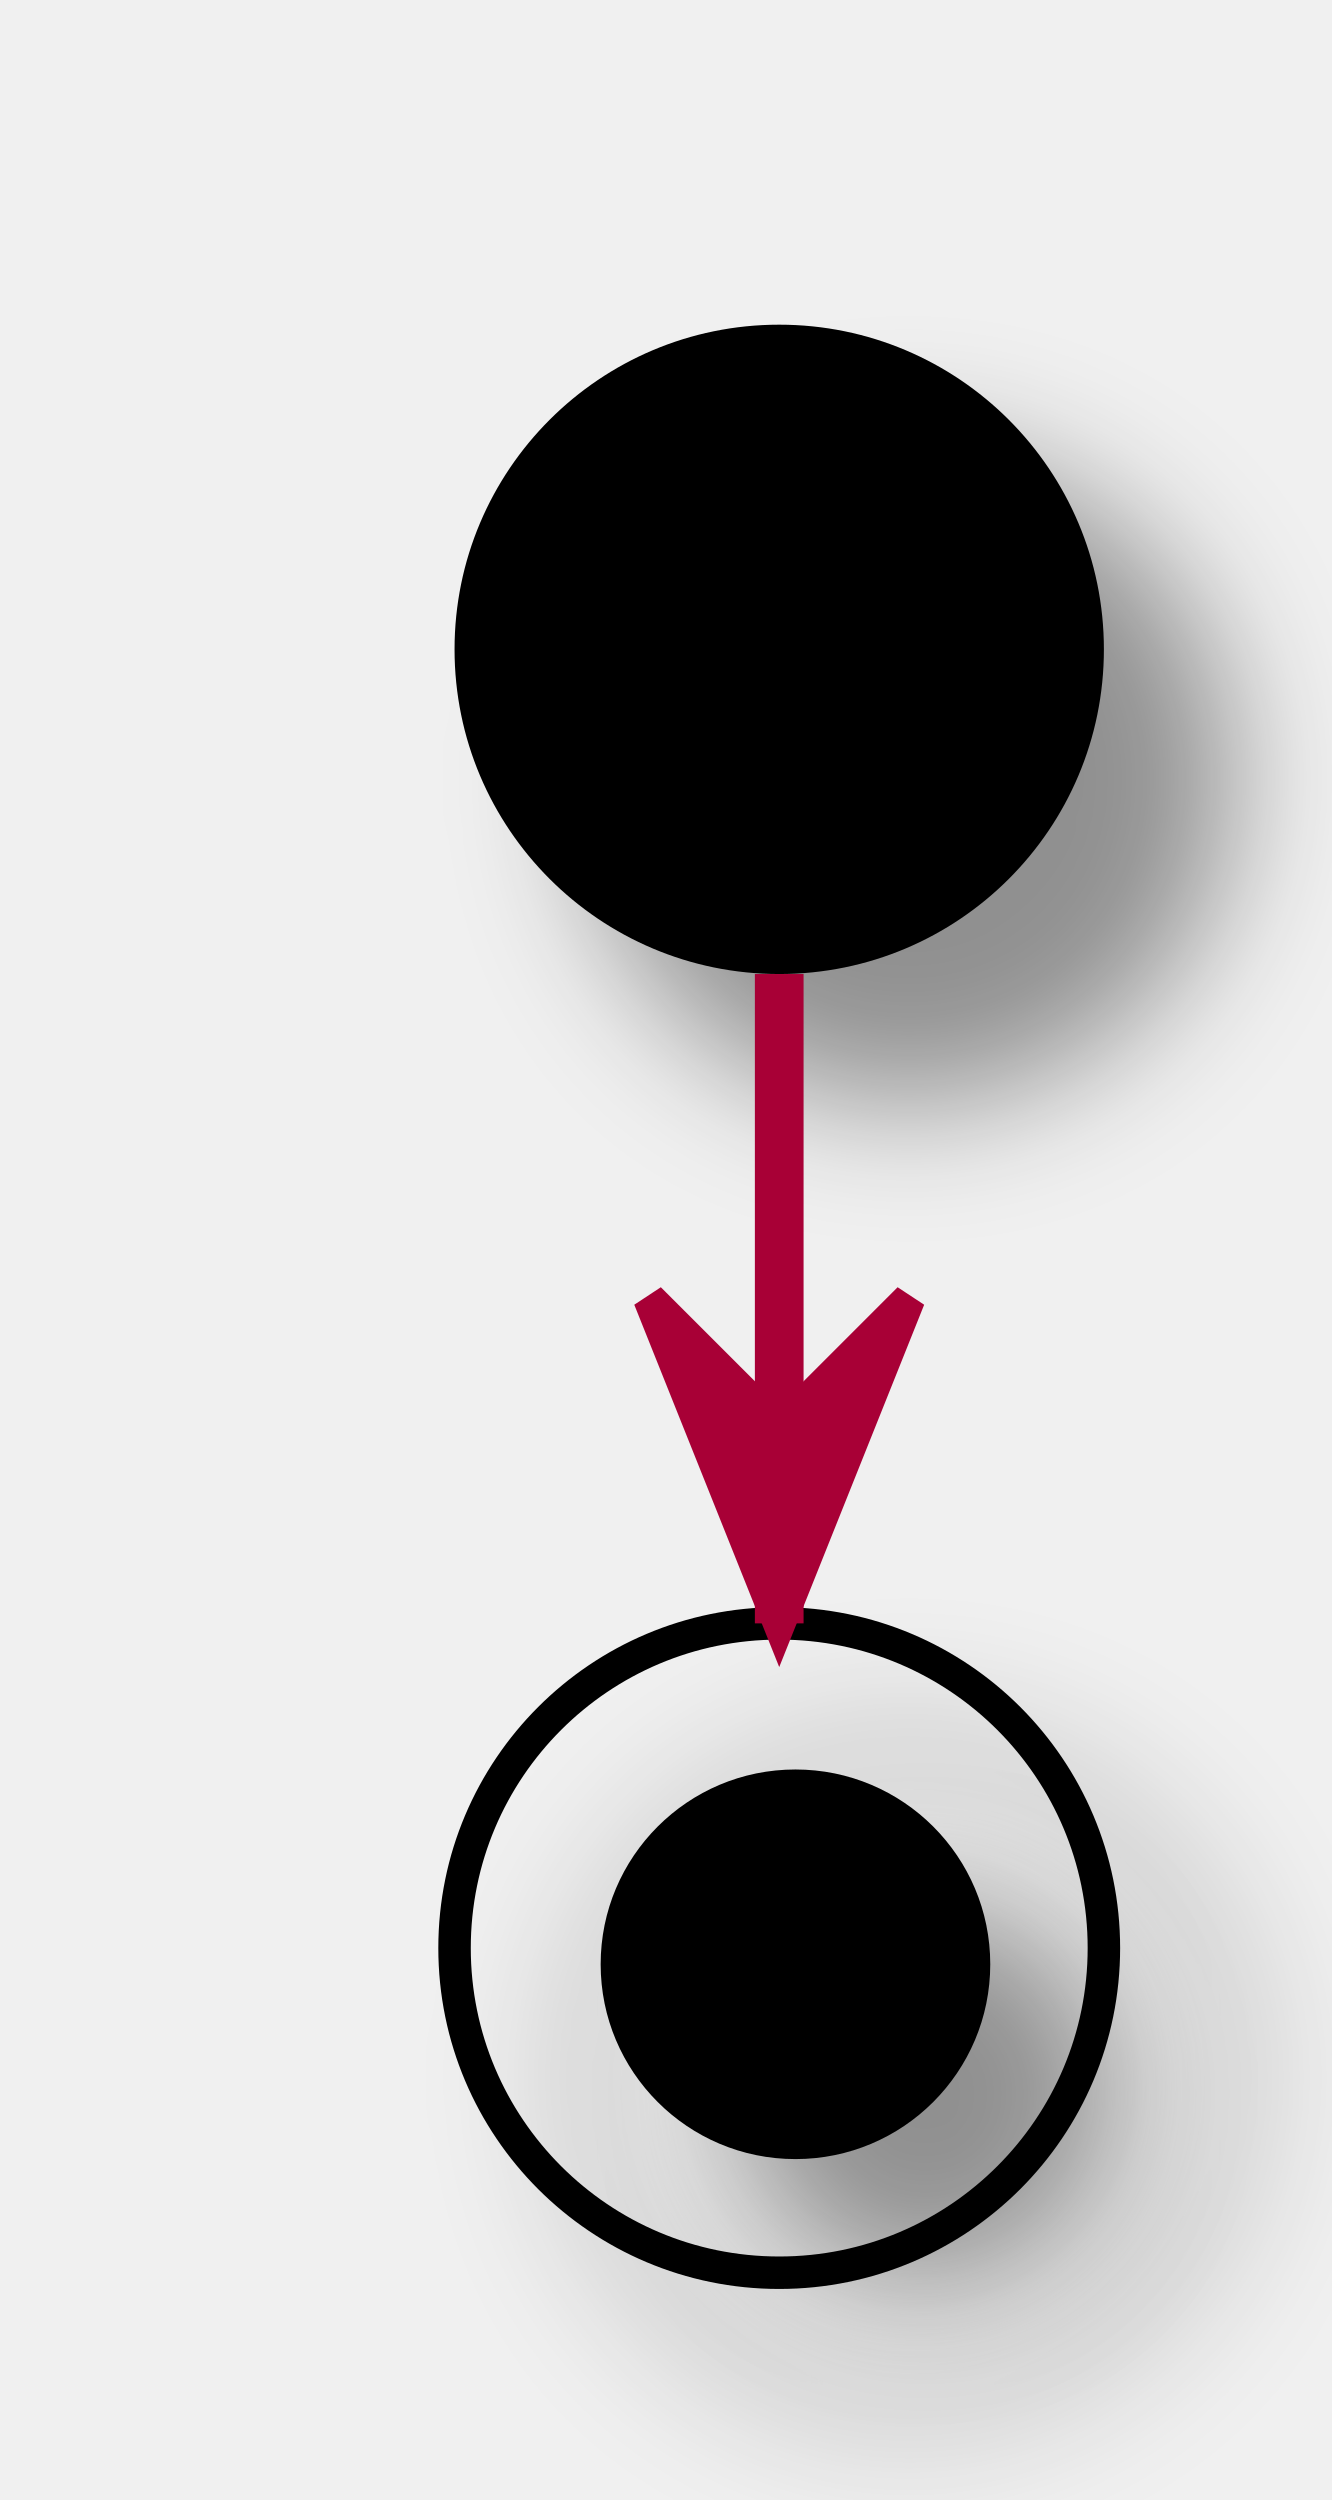
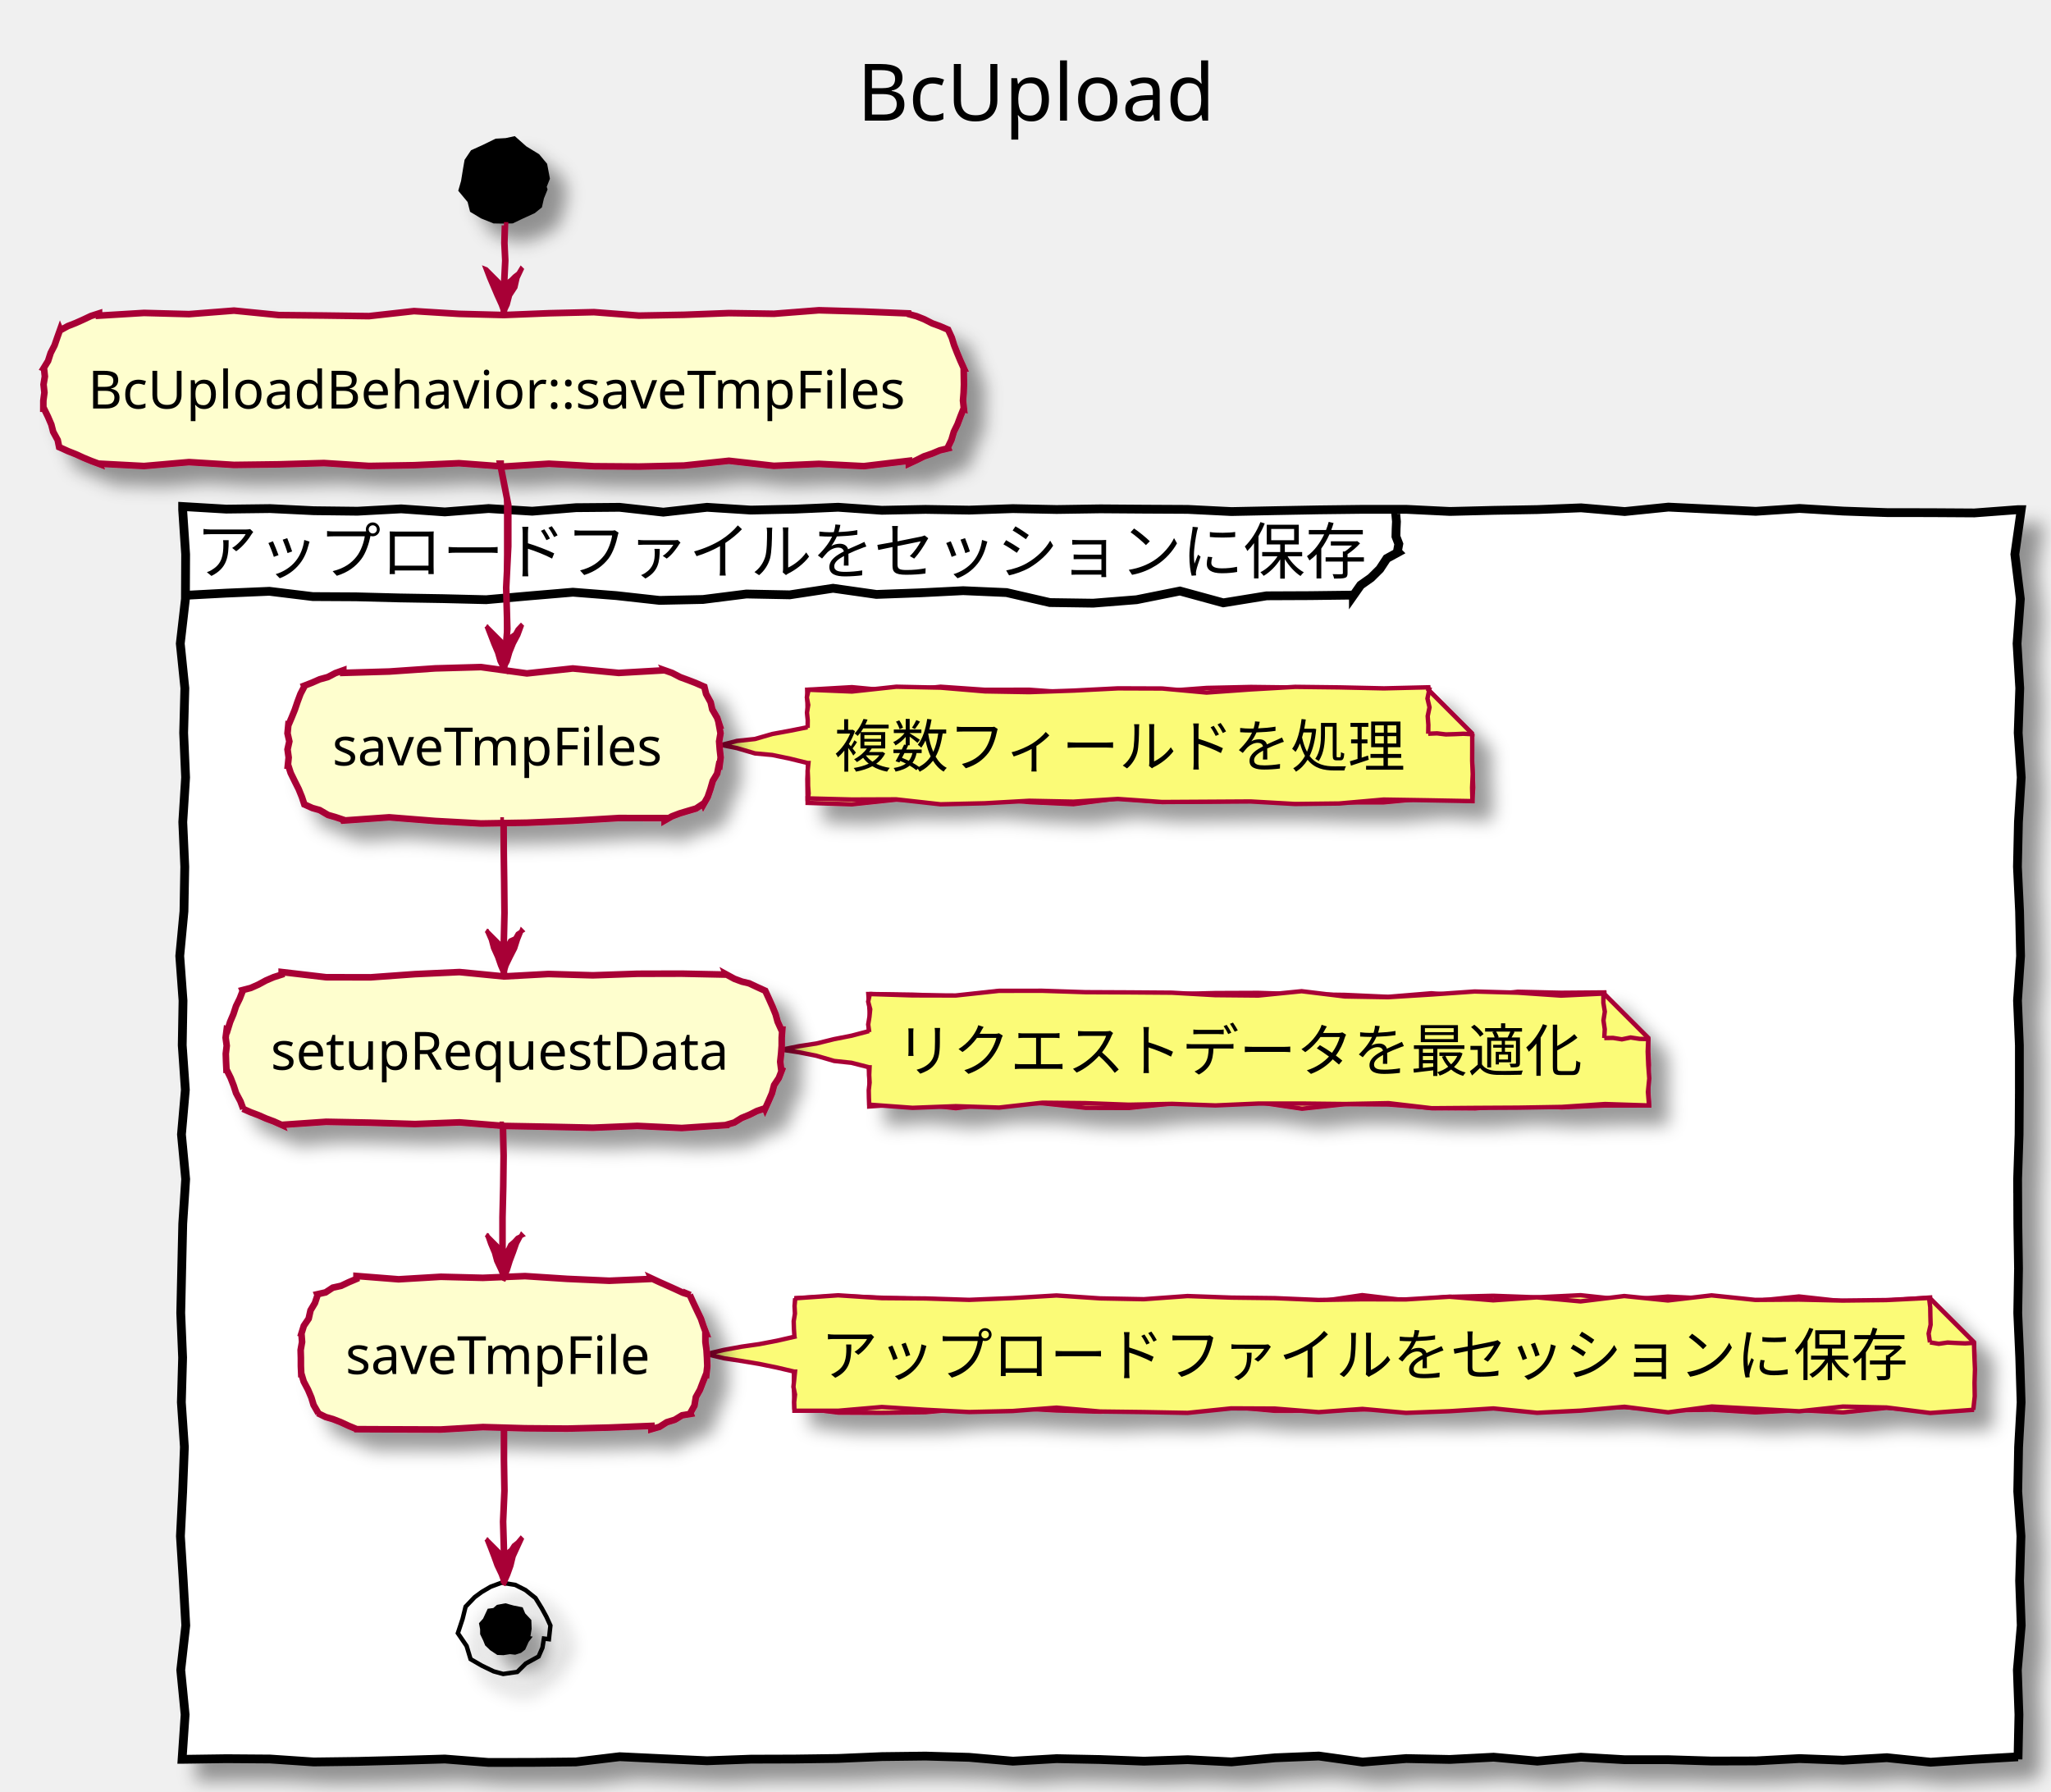
- <svg xmlns="http://www.w3.org/2000/svg" contentScriptType="application/ecmascript" contentStyleType="text/css" height="77px" preserveAspectRatio="none" style="width:41px;height:77px;" version="1.1" viewBox="0 0 41 77" width="41px" zoomAndPan="magnify">
+ <svg xmlns="http://www.w3.org/2000/svg" contentScriptType="application/ecmascript" contentStyleType="text/css" height="407px" preserveAspectRatio="none" style="width:466px;height:407px;" version="1.1" viewBox="0 0 466 407" width="466px" zoomAndPan="magnify">
  <defs>
-     <filter height="300%" id="f4gwx43" width="300%" x="-1" y="-1">
+     <filter height="300%" id="ftt82yk" width="300%" x="-1" y="-1">
      <feGaussianBlur result="blurOut" stdDeviation="2.0" />
      <feColorMatrix in="blurOut" result="blurOut2" type="matrix" values="0 0 0 0 0 0 0 0 0 0 0 0 0 0 0 0 0 0 .4 0" />
      <feOffset dx="4.0" dy="4.0" in="blurOut2" result="blurOut3" />
      <feBlend in="SourceGraphic" in2="blurOut3" mode="normal" />
    </filter>
  </defs>
  <g>
-     <ellipse cx="24" cy="20" fill="#000000" filter="url(#f4gwx43)" rx="10" ry="10" style="stroke: none; stroke-width: 1.0;" />
-     <ellipse cx="24" cy="60" fill="none" filter="url(#f4gwx43)" rx="10" ry="10" style="stroke: #000000; stroke-width: 1.0;" />
-     <ellipse cx="24.5" cy="60.5" fill="#000000" filter="url(#f4gwx43)" rx="6" ry="6" style="stroke: none; stroke-width: 1.0;" />
-     <line style="stroke: #A80036; stroke-width: 1.5;" x1="24" x2="24" y1="30" y2="50" />
-     <polygon fill="#A80036" points="20,40,24,50,28,40,24,44" style="stroke: #A80036; stroke-width: 1.0;" />
+     <text fill="#000000" font-family="sans-serif" font-size="18" lengthAdjust="spacingAndGlyphs" textLength="79" x="194.75" y="27.402">BcUpload</text>
+     <polygon fill="#000000" filter="url(#ftt82yk)" points="124.411,43.036,123.587,45.065,123.125,47.103,121.519,48.41,118.502,49.793,116.504,50.753,114.022,50.791,112.141,50.758,109.318,49.624,106.806,48.111,106.245,45.891,104.115,43.332,104.752,41.119,105.215,38.273,105.557,36.312,107.025,34.132,109.625,32.961,112.596,31.506,114.901,31.371,116.962,30.923,119.599,33.263,122.49,35.033,124.306,37.216,124.945,40.598,124.217,42.439" style="stroke: none; stroke-width: 1.0;" />
+     <polygon fill="#FEFECE" filter="url(#ftt82yk)" points="22.5,71.199,22.5,71.707,32.722,71.09,42.944,71.362,53.167,70.563,63.389,71.577,73.611,71.678,83.833,71.816,94.056,70.675,104.278,71.304,114.5,71.567,124.722,71.159,134.944,70.915,145.167,71.698,155.389,71.514,165.611,71.13,175.833,71.281,186.056,70.487,196.278,70.781,206.5,71.199,206.58,71.392,208.227,71.832,209.978,72.526,211.833,73.468,213.556,74.093,215.339,74.86,215.415,74.892,216.249,76.702,216.769,78.382,217.451,80.129,218.192,81.9,219,83.699,218.959,83.699,218.989,85.526,219.016,87.352,218.949,89.179,218.803,91.005,219,92.832,218.939,92.807,218.229,94.584,217.559,96.377,216.718,98.1,216.174,99.946,215.339,101.671,215.415,101.854,213.532,102.309,211.767,103.049,209.953,103.67,208.238,104.529,206.5,105.332,206.5,104.682,196.278,105.899,186.056,105.381,175.833,105.827,165.611,104.677,155.389,105.761,145.167,105.989,134.944,105.913,124.722,105.347,114.5,105.984,104.278,105.231,94.056,105.684,83.833,105.849,73.611,105.189,63.389,105.485,53.167,105.615,42.944,104.98,32.722,105.87,22.5,105.332,22.52,105.379,20.789,104.738,19.023,104.008,17.216,103.183,15.466,102.492,13.661,101.671,13.438,101.578,13.114,99.98,12.08,98.087,11.663,96.45,10.897,94.668,10,92.832,9.844,92.832,9.849,91.005,10.095,89.179,9.892,87.352,10.193,85.526,10,83.699,9.909,83.662,10.92,82.009,11.512,80.183,12.39,78.476,13.016,76.664,13.661,74.86,13.722,75.008,15.41,74.083,17.192,73.385,18.939,72.603,20.671,71.784,22.5,71.199" style="stroke: #A80036; stroke-width: 1.5;" />
+     <text fill="#000000" font-family="sans-serif" font-size="12" lengthAdjust="spacingAndGlyphs" textLength="189" x="20" y="92.801">BcUploadBehavior::saveTmpFiles</text>
+     <polygon fill="#FFFFFF" filter="url(#ftt82yk)" points="41.5,115.785,41.5,115.069,51.429,115.658,61.357,115.539,71.286,116.02,81.214,116.135,91.143,115.601,101.071,116.296,111,115.528,120.929,116.132,130.857,115.332,140.786,115.25,150.714,116.35,160.643,115.247,170.571,115.879,180.5,115.666,190.429,115.237,200.357,115.923,210.286,115.725,220.214,115.883,230.143,115.548,240.071,115.747,250,115.6,259.929,115.671,269.857,115.722,279.786,116.213,289.714,116.01,299.643,115.827,309.571,115.709,319.5,115.708,329.429,116.189,339.357,115.941,349.286,115.766,359.214,115.368,369.143,116.21,379.071,115.203,389,115.679,398.929,116.159,408.857,115.509,418.786,116.106,428.714,116.451,438.643,116.466,448.571,116.527,458.5,115.785,459.227,115.785,457.787,125.924,459.036,136.063,458.289,146.202,458.9,156.34,458.547,166.479,459.236,176.618,458.602,186.757,458.374,196.896,458.858,207.035,459.082,217.173,458.39,227.312,458.814,237.451,458.817,247.59,458.75,257.728,458.416,267.867,458.463,278.006,458.62,288.145,458.447,298.284,458.898,308.423,459.209,318.561,458.638,328.7,458.443,338.839,459.175,348.978,458.868,359.117,459.234,369.255,458.355,379.394,458.715,389.533,458.5,399.672,458.5,399.105,448.571,399.677,438.643,400.33,428.714,399.302,418.786,399.883,408.857,399.503,398.929,400.034,389,400.063,379.071,399.761,369.143,399.762,359.214,399.19,349.286,400.082,339.357,399.19,329.429,399.701,319.5,399.501,309.571,400.296,299.643,398.926,289.714,399.329,279.786,400.26,269.857,399.758,259.929,400.093,250,399.722,240.071,399.522,230.143,400.093,220.214,399.222,210.286,398.936,200.357,399.056,190.429,399.476,180.5,399.608,170.571,399.638,160.643,400,150.714,399.549,140.786,399.078,130.857,400.266,120.929,400.37,111,400.383,101.071,399.606,91.143,399.895,81.214,400.145,71.286,400.272,61.357,399.604,51.429,399.532,41.5,399.672,41.371,399.672,42.06,389.533,41.07,379.394,42.21,369.255,41.635,359.117,40.995,348.978,41.502,338.839,41.892,328.7,41.205,318.561,41.49,308.423,41.067,298.284,41.29,288.145,41.523,278.006,42.186,267.867,41.23,257.728,42.112,247.59,41.406,237.451,41.584,227.312,40.842,217.173,41.798,207.035,41.979,196.896,41.53,186.757,42.169,176.618,41.729,166.479,41.999,156.34,40.962,146.202,42.13,136.063,42.177,125.924,41.5,115.785" style="stroke: #000000; stroke-width: 2.0;" />
+     <path d="M317.5,116.785 L317.125,116.785 L317.284,118.483 L317.204,120.18 L317.167,121.878 L317.817,123.576 L317.5,125.273 L317.678,125.452 L315.093,126.866 L313.507,129.28 L311.496,131.27 L309.151,132.924 L307.5,135.273 L307.5,135.192 L297.648,135.312 L287.796,135.355 L277.944,136.952 L268.093,134.265 L258.241,136.242 L248.389,137.026 L238.537,136.887 L228.685,134.615 L218.833,134.187 L208.982,134.679 L199.13,135.038 L189.278,133.64 L179.426,135.133 L169.574,134.943 L159.722,136.186 L149.87,136.395 L140.018,135.305 L130.167,134.536 L120.315,135.368 L110.463,136.237 L100.611,135.997 L90.759,135.835 L80.907,135.582 L71.056,135.528 L61.204,134.328 L51.352,134.746 L41.5,135.273 " fill="#FFFFFF" style="stroke: #000000; stroke-width: 2.0;" />
+     <text fill="#000000" font-family="sans-serif" font-size="14" lengthAdjust="spacingAndGlyphs" textLength="266" x="44.5" y="130.32">アップロードファイルをセッションに保存</text>
+     <polygon fill="#FBFB77" filter="url(#ftt82yk)" points="183.5,156.685,183.397,156.685,183.494,161.747,183.681,166.809,183.672,171.871,183.435,176.933,183.5,181.995,183.5,182.394,193.567,182.725,203.633,181.66,213.7,181.754,223.767,181.291,233.833,182.222,243.9,182.692,253.967,181.368,264.033,182.194,274.1,182.089,284.167,181.937,294.233,181.975,304.3,182.28,314.367,182.279,324.433,181.332,334.5,181.995,334.525,181.995,334.719,178.933,334.606,175.871,334.439,172.809,334.358,169.747,334.5,166.685,334.558,166.742,332.675,164.86,330.499,162.684,328.439,160.623,326.621,158.805,324.5,156.685,324.5,156.478,314.429,157.211,304.357,157.431,294.286,156.183,284.214,156.059,274.143,156.282,264.071,157.036,254,157.387,243.929,157.419,233.857,156.692,223.786,156.707,213.714,156.009,203.643,157.061,193.571,156.105,183.5,156.685" style="stroke: #A80036; stroke-width: 1.0;" />
+     <polygon fill="#FBFB77" points="183.5,156.685,183.726,156.685,183.323,158.416,183.637,160.147,183.351,161.878,183.519,163.609,183.5,165.34,183.474,165.209,179.473,166.006,175.461,166.747,171.529,167.883,167.455,168.317,163.5,169.34,163.46,169.142,167.464,169.958,171.543,171.155,175.454,171.512,179.461,172.345,183.5,173.34,183.682,173.34,183.509,175.071,183.588,176.802,183.602,178.533,183.727,180.264,183.5,181.995,183.5,181.373,193.567,181.632,203.633,181.596,213.7,182.715,223.767,182.481,233.833,181.917,243.9,182.117,253.967,181.504,264.033,182.196,274.1,182.136,284.167,182.075,294.233,182.644,304.3,182.531,314.367,181.644,324.433,181.807,334.5,181.995,334.544,181.995,334.468,178.933,334.609,175.871,334.485,172.809,334.498,169.747,334.5,166.685,334.641,166.825,332.635,164.819,330.634,162.818,328.515,160.699,326.351,158.536,324.5,156.685,324.5,156.136,314.429,156.379,304.357,156.155,294.286,156.036,284.214,156.617,274.143,157.334,264.071,156.412,254,156.376,243.929,156.887,233.857,157.238,223.786,157.063,213.714,156.218,203.643,156.006,193.571,157.098,183.5,156.685" style="stroke: #A80036; stroke-width: 1.0;" />
+     <path d="M324.5,156.685 L324.743,156.685 L324.324,158.685 L324.795,160.685 L324.382,162.685 L324.532,164.685 L324.5,166.685 " fill="#FBFB77" style="stroke: #A80036; stroke-width: 1.0;" />
+     <path d="M334.5,166.685 L334.5,166.796 L332.5,166.691 L330.5,166.782 L328.5,166.84 L326.5,166.601 L324.5,166.685 " fill="#FBFB77" style="stroke: #A80036; stroke-width: 1.0;" />
+     <text fill="#000000" font-family="sans-serif" font-size="13" lengthAdjust="spacingAndGlyphs" textLength="130" x="189.5" y="174.253">複数フィールドを処理</text>
+     <polygon fill="#FEFECE" filter="url(#ftt82yk)" points="78,152.273,78,152.857,88.429,152.555,98.857,151.84,109.286,151.546,119.714,152.981,130.143,151.859,140.571,152.87,151,152.273,150.999,152.271,152.716,152.88,154.579,153.844,156.307,154.479,158.051,155.153,159.839,155.935,160.034,156.016,160.427,157.643,161.465,159.537,161.828,161.152,162.948,163.08,163.5,164.773,163.374,164.773,163.709,166.6,163.391,168.427,163.533,170.253,163.737,172.08,163.5,173.906,163.325,173.834,162.943,175.747,161.947,177.405,161.413,179.255,160.79,181.068,159.839,182.745,159.774,182.589,158.153,183.674,156.306,184.217,154.464,184.769,152.674,185.447,151,186.406,151,185.847,140.571,185.837,130.143,186.457,119.714,186.896,109.286,187.071,98.857,186.504,88.429,185.677,78,186.406,77.914,186.198,76.213,185.627,74.55,185.149,72.62,184.023,70.963,183.559,69.161,182.745,69.151,182.741,68.587,181.043,67.871,179.282,66.941,177.432,66.044,175.596,65.5,173.906,65.401,173.906,65.585,172.08,65.331,170.253,65.741,168.427,65.325,166.6,65.5,164.773,65.509,164.777,66.261,163.018,66.981,161.245,67.597,159.429,68.27,157.637,69.161,155.935,69.1,155.788,70.884,155.095,72.636,154.324,74.494,153.809,76.196,152.917,78,152.273" style="stroke: #A80036; stroke-width: 1.5;" />
+     <text fill="#000000" font-family="sans-serif" font-size="12" lengthAdjust="spacingAndGlyphs" textLength="78" x="75.5" y="173.875">saveTmpFiles</text>
+     <polygon fill="#FBFB77" filter="url(#ftt82yk)" points="197.5,225.817,197.287,225.817,197.662,230.88,197.267,235.942,197.314,241.004,197.561,246.066,197.5,251.128,197.5,251.362,207.333,250.664,217.167,251.757,227,250.545,236.833,250.639,246.667,251.672,256.5,251.703,266.333,250.68,276.167,250.393,286,250.43,295.833,251.872,305.667,250.837,315.5,250.912,325.333,251.712,335.167,251.794,345,251.025,354.833,251.565,364.667,251.149,374.5,251.128,374.697,251.128,374.521,248.066,374.462,245.004,374.645,241.942,374.503,238.88,374.5,235.817,374.639,235.957,372.495,233.812,370.453,231.77,368.386,229.704,366.329,227.647,364.5,225.817,364.5,225.454,354.676,225.534,344.853,225.302,335.029,226.399,325.206,225.647,315.382,226.458,305.559,226.014,295.735,225.871,285.912,225.561,276.088,225.599,266.265,225.846,256.441,226.041,246.618,226.251,236.794,226.451,226.971,225.186,217.147,226.309,207.323,225.962,197.5,225.817" style="stroke: #A80036; stroke-width: 1.0;" />
+     <polygon fill="#FBFB77" points="197.5,225.817,197.632,225.817,197.251,227.548,197.718,229.28,197.54,231.011,197.257,232.742,197.5,234.473,197.453,234.238,193.501,235.279,189.499,236.066,185.535,237.049,181.5,237.672,177.5,238.473,177.494,238.444,181.454,239.043,185.452,239.832,189.53,241.023,193.453,241.44,197.5,242.473,197.568,242.473,197.491,244.204,197.581,245.935,197.384,247.666,197.421,249.397,197.5,251.128,197.5,250.948,207.333,251.669,217.167,251.295,227,251.611,236.833,250.508,246.667,250.604,256.5,250.966,266.333,250.772,276.167,251.123,286,250.694,295.833,250.695,305.667,250.803,315.5,250.609,325.333,251.762,335.167,251.684,345,251.63,354.833,251.463,364.667,250.808,374.5,251.128,374.673,251.128,374.419,248.066,374.727,245.004,374.496,241.942,374.368,238.88,374.5,235.817,374.347,235.665,372.425,233.743,370.596,231.914,368.614,229.931,366.327,227.644,364.5,225.817,364.5,225.708,354.676,226.178,344.853,225.512,335.029,225.243,325.206,225.927,315.382,226.539,305.559,226.369,295.735,225.177,285.912,226.163,276.088,226.071,266.265,225.517,256.441,225.444,246.618,225.399,236.794,225.08,226.971,225.091,217.147,226.151,207.323,226.127,197.5,225.817" style="stroke: #A80036; stroke-width: 1.0;" />
+     <path d="M364.5,225.817 L364.304,225.817 L364.299,227.817 L364.627,229.817 L364.318,231.817 L364.609,233.817 L364.5,235.817 " fill="#FBFB77" style="stroke: #A80036; stroke-width: 1.0;" />
+     <path d="M374.5,235.817 L374.5,236.05 L372.5,236.002 L370.5,235.691 L368.5,236.11 L366.5,235.787 L364.5,235.817 " fill="#FBFB77" style="stroke: #A80036; stroke-width: 1.0;" />
+     <text fill="#000000" font-family="sans-serif" font-size="13" lengthAdjust="spacingAndGlyphs" textLength="156" x="203.5" y="243.386">リクエストデータを最適化</text>
+     <polygon fill="#FEFECE" filter="url(#ftt82yk)" points="64,221.406,64,220.822,74.1,222.004,84.2,222.026,94.3,221.298,104.4,220.833,114.5,221.821,124.6,221.27,134.7,221.566,144.8,221.22,154.9,221.193,165,221.406,164.972,221.339,166.863,222.368,168.593,223.008,170.216,223.392,172.034,224.245,173.839,225.067,173.877,225.083,174.712,226.894,175.517,228.691,176.233,230.452,176.681,232.102,177.5,233.906,177.742,233.906,177.611,235.733,177.607,237.559,177.47,239.386,177.271,241.213,177.5,243.039,177.648,243.1,176.96,244.886,175.886,246.513,175.392,248.379,174.629,250.134,173.839,251.878,173.799,251.781,171.982,252.395,170.267,253.255,168.495,253.978,166.849,255.004,165,255.539,165,255.586,154.9,256.256,144.8,255.774,134.7,256.186,124.6,255.969,114.5,255.783,104.4,254.973,94.3,255.356,84.2,255.042,74.1,254.843,64,255.539,64.009,255.562,62.211,254.755,60.479,254.109,58.689,253.325,56.955,252.673,55.161,251.878,55.274,251.925,54.633,250.195,53.635,248.317,53.09,246.627,52.41,244.88,51.5,243.039,51.451,243.039,51.363,241.213,51.3,239.386,51.514,237.559,51.266,235.733,51.5,233.906,51.716,233.996,52.282,232.159,53.028,230.397,53.624,228.573,54.469,226.852,55.161,225.067,55.103,224.927,56.972,224.44,58.721,223.662,60.412,222.744,62.17,221.989,64,221.406" style="stroke: #A80036; stroke-width: 1.5;" />
+     <text fill="#000000" font-family="sans-serif" font-size="12" lengthAdjust="spacingAndGlyphs" textLength="106" x="61.5" y="243.008">setupRequestData</text>
+     <polygon fill="#FBFB77" filter="url(#ftt82yk)" points="180.5,294.95,180.698,294.95,180.739,300.012,180.733,305.074,180.377,310.137,180.394,315.199,180.5,320.261,180.5,319.666,190.426,320.909,200.352,320.955,210.278,320.818,220.204,319.931,230.13,319.865,240.056,320.426,249.982,320.702,259.907,320.3,269.833,320.437,279.759,319.609,289.685,320.511,299.611,320.483,309.537,320.198,319.463,319.951,329.389,320.063,339.315,319.67,349.241,319.725,359.167,319.921,369.093,319.669,379.019,320.393,388.944,320.248,398.87,320.863,408.796,320.35,418.722,320.865,428.648,319.831,438.574,320.522,448.5,320.261,448.274,320.261,448.365,317.199,448.264,314.137,448.422,311.074,448.597,308.012,448.5,304.95,448.637,305.088,446.417,302.867,444.455,300.905,442.531,298.981,440.554,297.004,438.5,294.95,438.5,294.763,428.577,295.466,418.654,295.621,408.731,294.528,398.808,295.553,388.885,295.046,378.962,294.556,369.038,295.298,359.115,294.236,349.192,294.725,339.269,294.372,329.346,294.615,319.423,295.413,309.5,294.221,299.577,295.685,289.654,295.673,279.731,295.46,269.808,294.601,259.885,295.485,249.962,295.483,240.038,295.469,230.115,295.251,220.192,295.485,210.269,295.089,200.346,294.812,190.423,294.432,180.5,294.95" style="stroke: #A80036; stroke-width: 1.0;" />
+     <polygon fill="#FBFB77" points="180.5,294.95,180.692,294.95,180.525,296.681,180.616,298.412,180.334,300.143,180.383,301.874,180.5,303.606,180.513,303.673,176.535,304.58,172.529,305.349,168.485,305.93,164.472,306.665,160.5,307.606,160.502,307.613,164.534,308.576,168.495,309.179,172.468,309.843,176.471,310.662,180.5,311.606,180.635,311.606,180.461,313.337,180.274,315.068,180.635,316.799,180.444,318.53,180.5,320.261,180.5,320.481,190.426,320.489,200.352,319.635,210.278,320.264,220.204,320.777,230.13,320.543,240.056,319.78,249.982,320.662,259.907,320.785,269.833,320.971,279.759,319.946,289.685,319.994,299.611,320.802,309.537,320.069,319.463,320.968,329.389,320.588,339.315,319.96,349.241,320.95,359.167,320.462,369.093,319.584,379.019,320.846,388.944,319.518,398.87,320.051,408.796,320.608,418.722,319.535,428.648,319.747,438.574,320.989,448.5,320.261,448.346,320.261,448.674,317.199,448.623,314.137,448.724,311.074,448.59,308.012,448.5,304.95,448.37,304.82,446.431,302.882,444.475,300.925,442.566,299.016,440.642,297.092,438.5,294.95,438.5,294.855,428.577,295.342,418.654,295.454,408.731,295.233,398.808,295.305,388.885,294.273,378.962,295.433,369.038,294.425,359.115,295.643,349.192,294.725,339.269,295.4,329.346,294.584,319.423,295.195,309.5,295.164,299.577,295.322,289.654,294.902,279.731,294.783,269.808,294.429,259.885,295.148,249.962,294.958,240.038,294.297,230.115,294.888,220.192,295.293,210.269,294.977,200.346,294.903,190.423,294.258,180.5,294.95" style="stroke: #A80036; stroke-width: 1.0;" />
+     <path d="M438.5,294.95 L438.303,294.95 L438.562,296.95 L438.595,298.95 L438.65,300.95 L438.196,302.95 L438.5,304.95 " fill="#FBFB77" style="stroke: #A80036; stroke-width: 1.0;" />
+     <path d="M448.5,304.95 L448.5,305.064 L446.5,305.183 L444.5,305.099 L442.5,304.989 L440.5,305.282 L438.5,304.95 " fill="#FBFB77" style="stroke: #A80036; stroke-width: 1.0;" />
+     <text fill="#000000" font-family="sans-serif" font-size="13" lengthAdjust="spacingAndGlyphs" textLength="247" x="186.5" y="312.519">アップロードファイルをセッションに保存</text>
+     <polygon fill="#FEFECE" filter="url(#ftt82yk)" points="81,290.539,81,289.87,90.571,290.627,100.143,290.054,109.714,290.293,119.286,289.901,128.857,290.525,138.429,290.954,148,290.539,147.932,290.375,149.748,291.223,151.543,292.022,153.343,292.831,155.155,293.671,156.839,294.2,156.711,294.147,157.524,295.949,158.388,297.771,159.265,299.599,159.834,301.299,160.5,303.039,160.27,303.039,160.276,304.866,160.525,306.692,160.636,308.519,160.705,310.345,160.5,312.172,160.435,312.145,159.725,313.922,159.044,315.711,158.105,317.393,157.784,319.331,156.839,321.011,156.918,321.202,154.98,321.522,153.327,322.533,151.491,323.1,149.851,324.141,148,324.672,148,323.928,138.429,324.307,128.857,324.543,119.286,324.467,109.714,324.192,100.143,324.75,90.571,324.716,81,324.672,80.987,324.641,79.222,323.916,77.41,323.076,75.664,322.396,73.999,321.913,72.161,321.011,72.363,321.094,71.249,319.168,70.746,317.496,69.992,315.719,69.005,313.845,68.5,312.172,68.446,312.172,68.363,310.345,68.362,308.519,68.309,306.692,68.634,304.866,68.5,303.039,68.465,303.025,69.033,301.189,70.13,299.572,70.556,297.677,71.552,296.019,72.161,294.2,72.089,294.025,73.982,293.596,75.609,292.525,77.507,292.105,79.238,291.285,81,290.539" style="stroke: #A80036; stroke-width: 1.5;" />
+     <text fill="#000000" font-family="sans-serif" font-size="12" lengthAdjust="spacingAndGlyphs" textLength="72" x="78.5" y="312.141">saveTmpFile</text>
+     <polygon fill="none" filter="url(#ftt82yk)" points="123.578,372.237,123.245,374.316,122.374,376.312,119.478,377.9,117.532,379.822,114.326,380.282,112.16,379.692,109.47,378.394,106.92,376.914,106.015,373.928,104.029,371.018,105.104,367.774,105.788,364.996,107.848,362.837,109.456,361.656,111.495,360.459,113.949,359.553,117.06,360.044,119.38,361.213,121.666,363.031,123.098,365.36,124.159,367.308,125.057,369.281,124.716,372.384" style="stroke: #000000; stroke-width: 1.0;" />
+     <polygon fill="#000000" filter="url(#ftt82yk)" points="121.029,371.797,120.11,373.001,119.324,374.749,118.399,375.476,117.053,375.912,115.873,375.78,114.375,376.018,112.994,375.964,111.375,374.89,110.232,373.8,109.781,372.674,109.089,371.254,109.085,370.112,108.823,368.759,109.757,367.72,110.312,366.534,110.815,365.465,112.082,365.307,112.907,364.591,114.843,364.224,116.692,364.737,118.751,365.144,119.318,366.51,120.721,368.023,120.792,370.02,120.518,371.722" style="stroke: none; stroke-width: 1.0;" />
+     <path d="M114.5,51.199 L114.724,51.199 L114.603,55.199 L114.799,59.199 L114.601,63.199 L114.409,67.199 L114.5,71.199 " fill="#A80036" style="stroke: #A80036; stroke-width: 1.5;" />
+     <polygon fill="#A80036" points="110.5,61.199,110.373,61.148,111.125,63.129,111.987,65.154,112.846,67.178,113.783,69.232,114.5,71.199,114.41,71.163,115.344,69.217,115.894,67.117,117.096,65.278,117.581,63.151,118.5,61.199,118.4,61.099,117.797,62.097,116.896,62.795,116.098,63.597,115.158,64.257,114.5,65.199,114.641,65.341,113.596,64.295,112.89,63.589,112.266,62.965,111.456,62.155,110.5,61.199" style="stroke: #A80036; stroke-width: 1.0;" />
+     <path d="M114.5,186.406 L114.422,186.406 L114.456,193.406 L114.554,200.406 L114.623,207.406 L114.458,214.406 L114.5,221.406 " fill="#A80036" style="stroke: #A80036; stroke-width: 1.5;" />
+     <polygon fill="#A80036" points="110.5,211.406,110.646,211.465,111.529,213.498,112.022,215.375,112.945,217.424,113.624,219.376,114.5,221.406,114.45,221.386,115.11,219.33,116.051,217.387,117.041,215.463,117.7,213.406,118.5,211.406,118.592,211.499,117.625,212.131,117.049,213.156,115.952,213.659,115.351,214.657,114.5,215.406,114.619,215.525,113.647,214.553,112.886,213.793,112.131,213.037,111.249,212.155,110.5,211.406" style="stroke: #A80036; stroke-width: 1.0;" />
+     <path d="M114.5,255.539 L114.263,255.539 L114.424,262.539 L114.34,269.539 L114.173,276.539 L114.172,283.539 L114.5,290.539 " fill="#A80036" style="stroke: #A80036; stroke-width: 1.5;" />
+     <polygon fill="#A80036" points="110.5,280.539,110.705,280.621,111.374,282.569,112.228,284.59,112.743,286.476,113.711,288.543,114.5,290.539,114.534,290.553,115.371,288.567,116.013,286.504,116.772,284.488,117.486,282.454,118.5,280.539,118.632,280.671,117.565,281.204,116.799,282.038,115.937,282.776,115.419,283.858,114.5,284.539,114.52,284.559,113.872,283.911,112.863,282.902,112.179,282.218,111.473,281.512,110.5,280.539" style="stroke: #A80036; stroke-width: 1.0;" />
+     <path d="M114.5,324.672 L114.506,324.672 L114.5,331.672 L114.614,338.672 L114.307,345.672 L114.509,352.672 L114.5,359.672 " fill="#A80036" style="stroke: #A80036; stroke-width: 1.5;" />
+     <polygon fill="#A80036" points="110.5,349.672,110.559,349.695,111.355,351.694,112.111,353.676,112.817,355.639,113.799,357.711,114.5,359.672,114.59,359.708,115.461,357.736,116.189,355.707,116.7,353.592,117.597,351.631,118.5,349.672,118.347,349.519,117.617,350.389,116.724,351.096,116.105,352.077,115.204,352.776,114.5,353.672,114.424,353.596,113.655,352.827,112.81,351.982,112.201,351.373,111.188,350.36,110.5,349.672" style="stroke: #A80036; stroke-width: 1.0;" />
+     <path d="M114.5,105.332 L113.637,105.332 L115.485,114.72 L115.481,124.109 L115.011,133.497 L115.268,142.885 L114.5,152.273 " fill="#A80036" style="stroke: #A80036; stroke-width: 1.5;" />
+     <polygon fill="#A80036" points="110.5,142.273,110.559,142.297,111.329,144.285,112.092,146.27,112.949,148.293,113.492,150.19,114.5,152.273,114.279,152.185,115.335,150.287,115.932,148.206,116.74,146.209,117.758,144.297,118.5,142.273,118.375,142.149,117.605,142.978,117.037,144.01,116.103,144.676,115.421,145.595,114.5,146.273,114.599,146.373,113.597,145.37,112.946,144.72,111.942,143.715,111.453,143.227,110.5,142.273" style="stroke: #A80036; stroke-width: 1.0;" />
  </g>
</svg>
